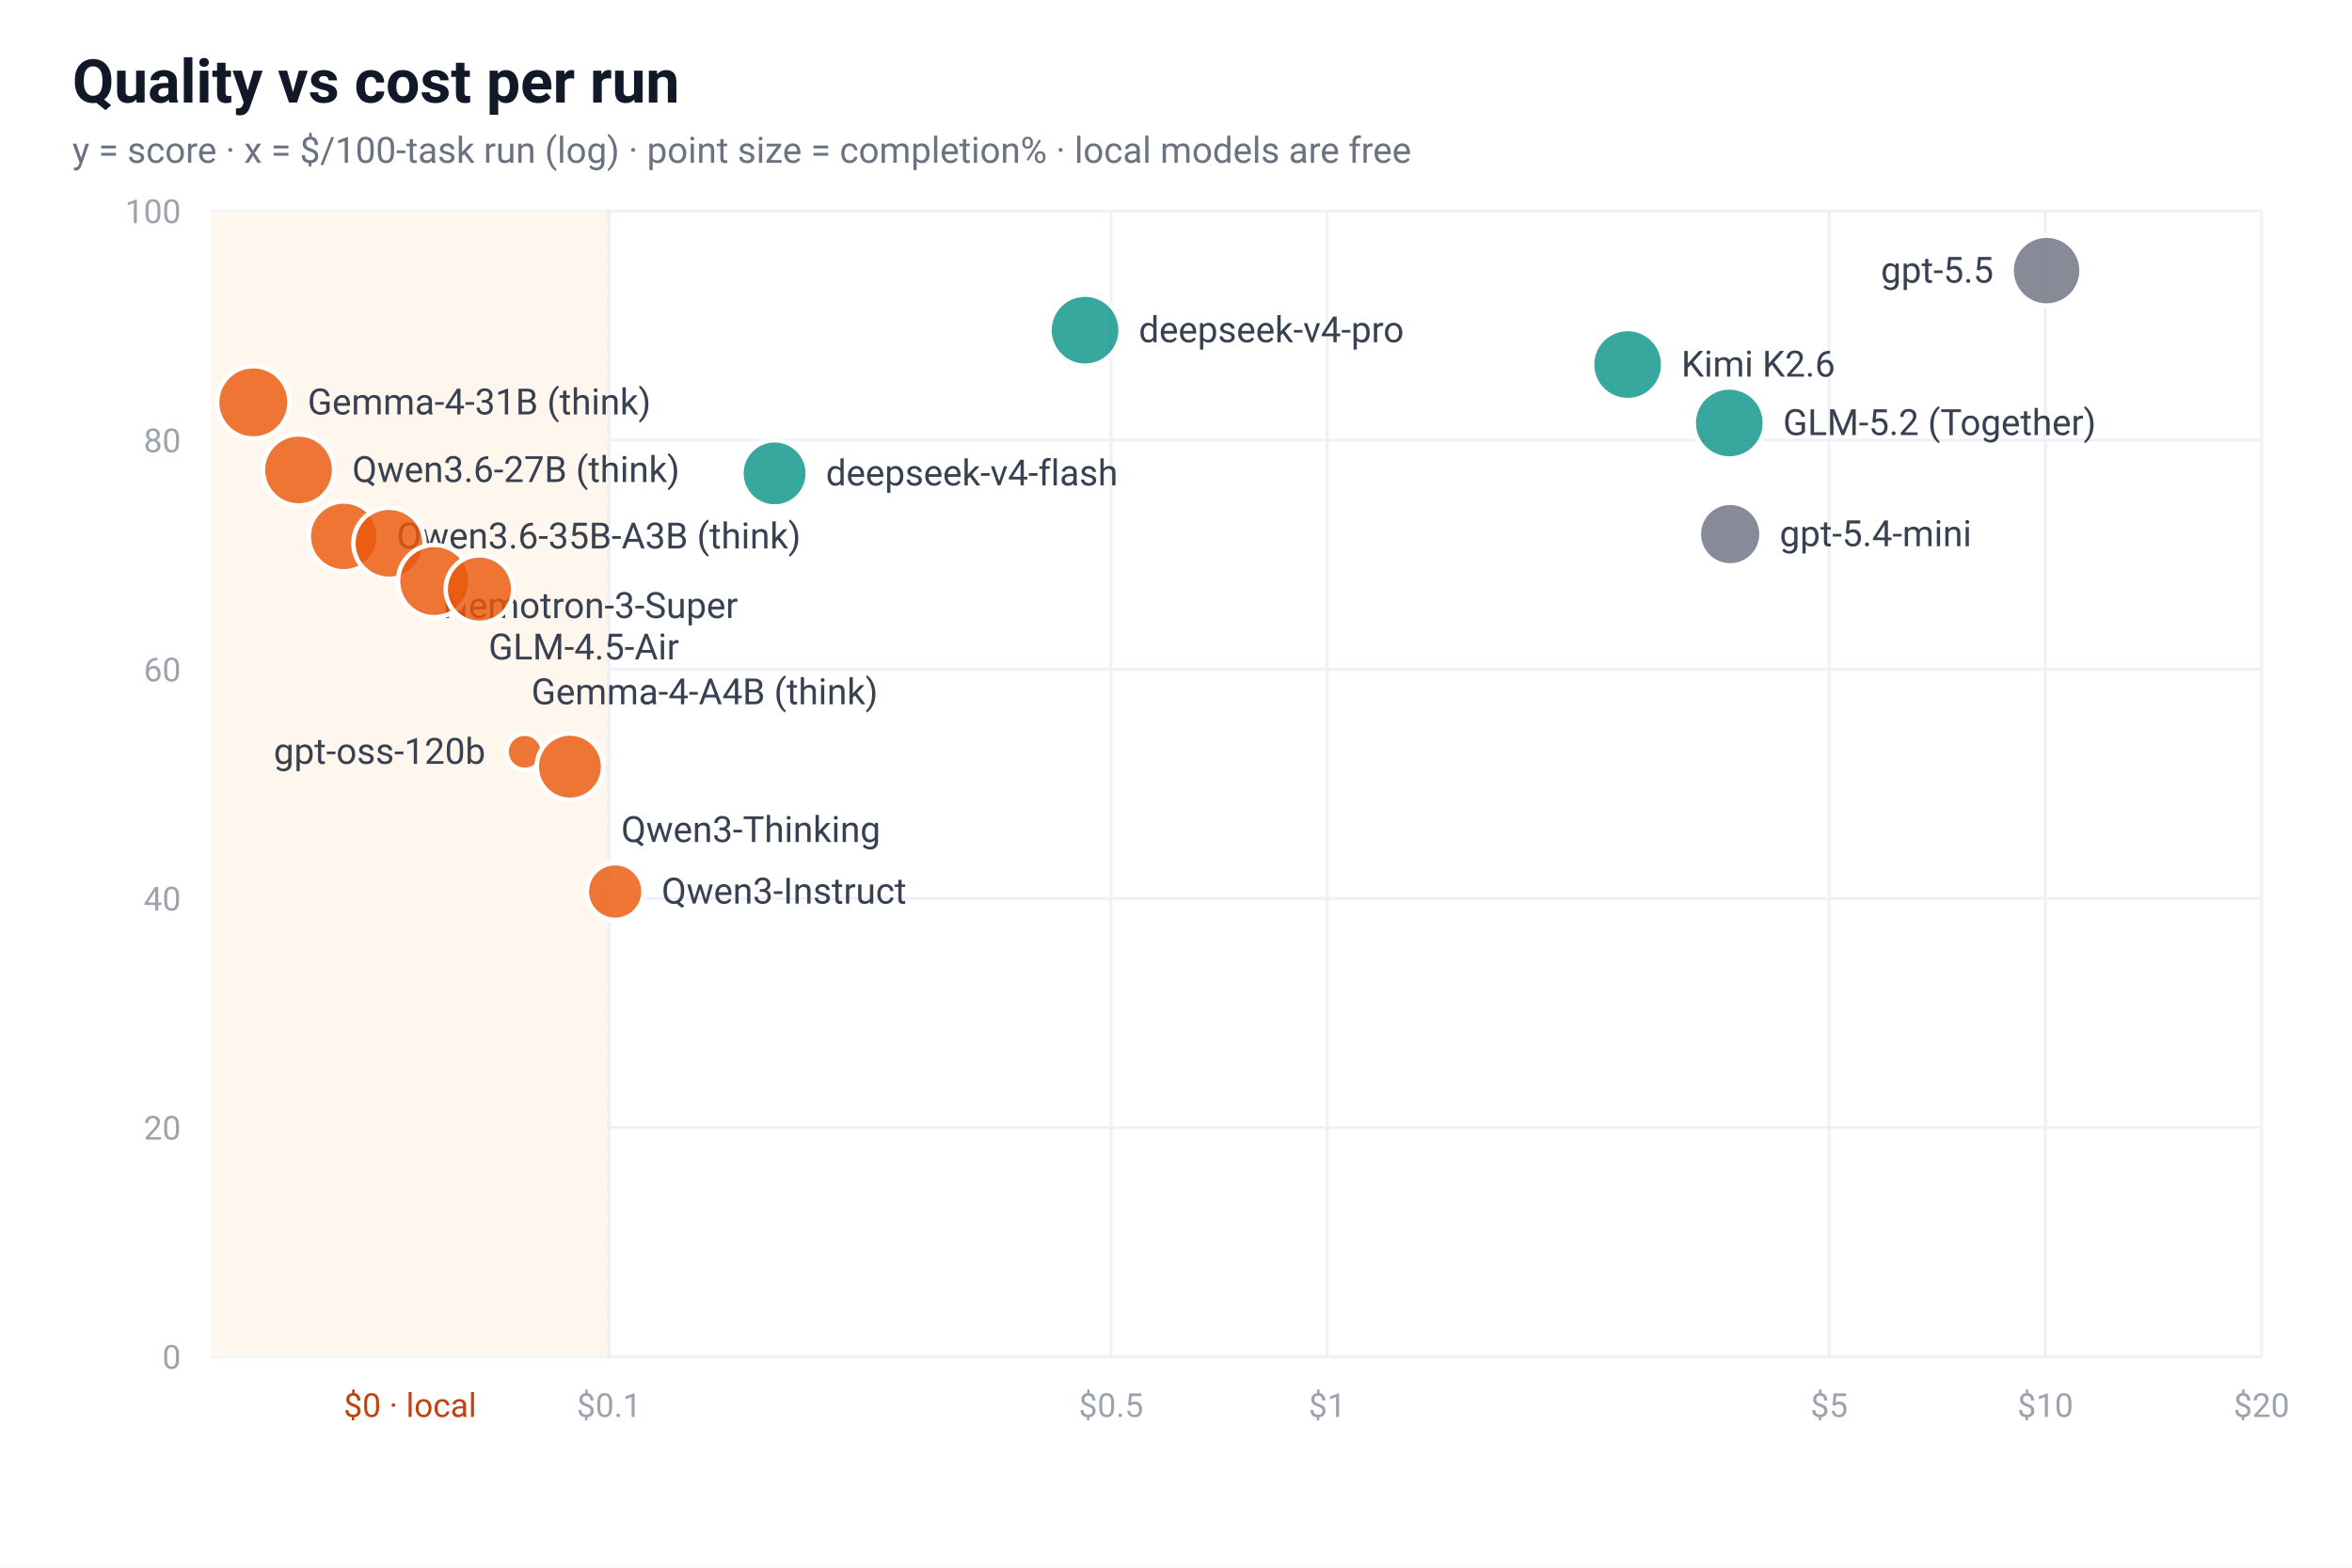
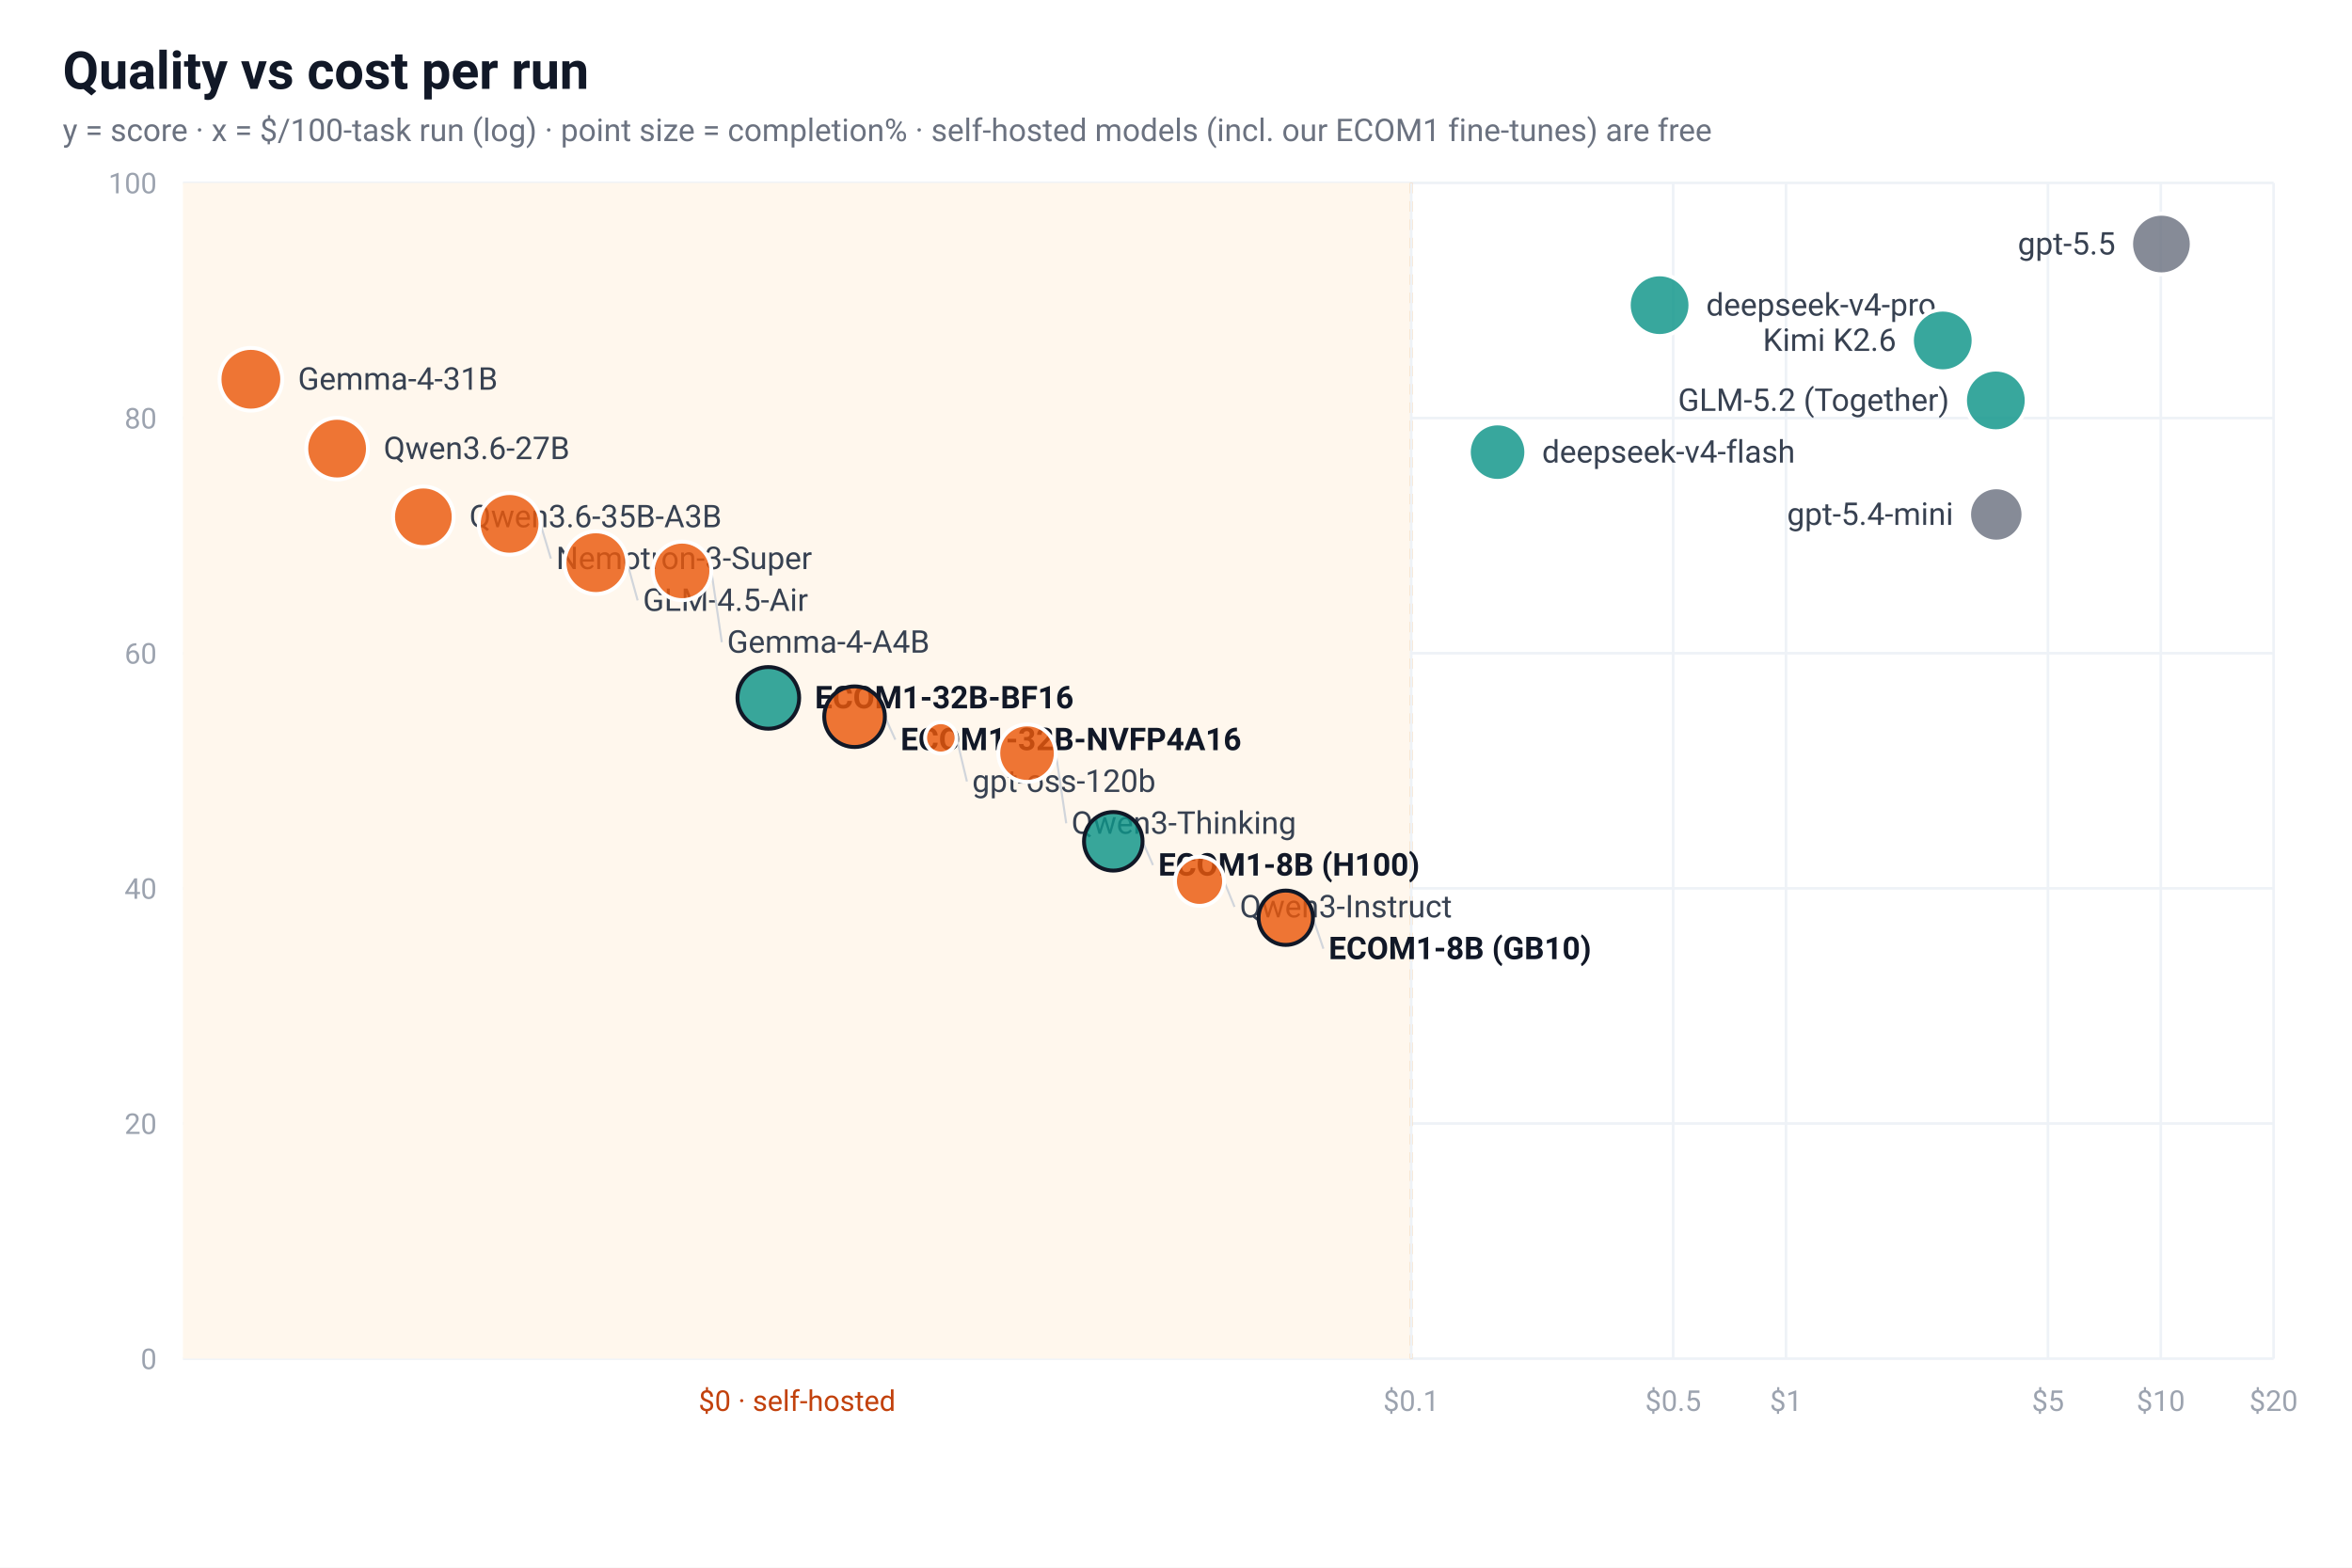
- <svg xmlns="http://www.w3.org/2000/svg" width="780" height="520" font-family="-apple-system,Segoe UI,Roboto,sans-serif">
-   <rect width="780" height="520" fill="#ffffff" />
+ <svg xmlns="http://www.w3.org/2000/svg" width="900" height="600" font-family="-apple-system,Segoe UI,Roboto,sans-serif">
+   <rect width="900" height="600" fill="#ffffff" />
  <text x="24" y="34" font-size="20" font-weight="700" fill="#111827">Quality vs cost per run</text>
-   <text x="24" y="54" font-size="12" fill="#6b7280">y = score · x = $/100-task run (log) · point size = completion% · local models are free</text>
-   <line x1="70" y1="450" x2="750" y2="450" stroke="#eef2f7" />
-   <text x="60" y="454" font-size="11" fill="#9ca3af" text-anchor="end">0</text>
-   <line x1="70" y1="374" x2="750" y2="374" stroke="#eef2f7" />
-   <text x="60" y="378" font-size="11" fill="#9ca3af" text-anchor="end">20</text>
-   <line x1="70" y1="298" x2="750" y2="298" stroke="#eef2f7" />
-   <text x="60" y="302" font-size="11" fill="#9ca3af" text-anchor="end">40</text>
-   <line x1="70" y1="222" x2="750" y2="222" stroke="#eef2f7" />
-   <text x="60" y="226" font-size="11" fill="#9ca3af" text-anchor="end">60</text>
-   <line x1="70" y1="146" x2="750" y2="146" stroke="#eef2f7" />
-   <text x="60" y="150" font-size="11" fill="#9ca3af" text-anchor="end">80</text>
-   <line x1="70" y1="70" x2="750" y2="70" stroke="#eef2f7" />
+   <text x="24" y="54" font-size="12" fill="#6b7280">y = score · x = $/100-task run (log) · point size = completion% · self-hosted models (incl. our ECOM1 fine-tunes) are free</text>
+   <line x1="70" y1="520" x2="870" y2="520" stroke="#eef2f7" />
+   <text x="60" y="524" font-size="11" fill="#9ca3af" text-anchor="end">0</text>
+   <line x1="70" y1="430" x2="870" y2="430" stroke="#eef2f7" />
+   <text x="60" y="434" font-size="11" fill="#9ca3af" text-anchor="end">20</text>
+   <line x1="70" y1="340" x2="870" y2="340" stroke="#eef2f7" />
+   <text x="60" y="344" font-size="11" fill="#9ca3af" text-anchor="end">40</text>
+   <line x1="70" y1="250" x2="870" y2="250" stroke="#eef2f7" />
+   <text x="60" y="254" font-size="11" fill="#9ca3af" text-anchor="end">60</text>
+   <line x1="70" y1="160" x2="870" y2="160" stroke="#eef2f7" />
+   <text x="60" y="164" font-size="11" fill="#9ca3af" text-anchor="end">80</text>
+   <line x1="70" y1="70" x2="870" y2="70" stroke="#eef2f7" />
  <text x="60" y="74" font-size="11" fill="#9ca3af" text-anchor="end">100</text>
-   <rect x="70" y="70" width="132" height="380" fill="#fff7ed" />
-   <line x1="202" y1="70" x2="202" y2="450" stroke="#fdba74" stroke-dasharray="4 3" />
-   <text x="136" y="470" font-size="11" fill="#c2410c" text-anchor="middle">$0 · local</text>
-   <line x1="202" y1="70" x2="202" y2="450" stroke="#eef2f7" />
-   <text x="202" y="470" font-size="11" fill="#9ca3af" text-anchor="middle">$0.1</text>
-   <line x1="368.463" y1="70" x2="368.463" y2="450" stroke="#eef2f7" />
-   <text x="368.463" y="470" font-size="11" fill="#9ca3af" text-anchor="middle">$0.5</text>
-   <line x1="440.154" y1="70" x2="440.154" y2="450" stroke="#eef2f7" />
-   <text x="440.154" y="470" font-size="11" fill="#9ca3af" text-anchor="middle">$1</text>
-   <line x1="606.617" y1="70" x2="606.617" y2="450" stroke="#eef2f7" />
-   <text x="606.617" y="470" font-size="11" fill="#9ca3af" text-anchor="middle">$5</text>
-   <line x1="678.308" y1="70" x2="678.308" y2="450" stroke="#eef2f7" />
-   <text x="678.308" y="470" font-size="11" fill="#9ca3af" text-anchor="middle">$10</text>
-   <line x1="750" y1="70" x2="750" y2="450" stroke="#eef2f7" />
-   <text x="750" y="470" font-size="11" fill="#9ca3af" text-anchor="middle">$20</text>
-   <circle cx="678.721" cy="89.76" r="11.6" fill="#6b7280" fill-opacity="0.82" stroke="#ffffff" stroke-width="1.5" />
-   <text x="661.121" y="93.76" font-size="12" fill="#374151" text-anchor="end">gpt-5.5</text>
-   <circle cx="359.839" cy="109.52" r="11.8" fill="#0d9488" fill-opacity="0.82" stroke="#ffffff" stroke-width="1.5" />
-   <text x="377.639" y="113.52" font-size="12" fill="#374151" text-anchor="start">deepseek-v4-pro</text>
-   <circle cx="539.774" cy="120.92" r="11.8" fill="#0d9488" fill-opacity="0.82" stroke="#ffffff" stroke-width="1.5" />
-   <text x="557.574" y="124.92" font-size="12" fill="#374151" text-anchor="start">Kimi K2.6</text>
-   <circle cx="84" cy="133.46" r="12" fill="#ea580c" fill-opacity="0.82" stroke="#ffffff" stroke-width="1.5" />
-   <text x="102" y="137.46" font-size="12" fill="#374151" text-anchor="start">Gemma-4-31B (think)</text>
-   <circle cx="573.498" cy="140.3" r="11.8" fill="#0d9488" fill-opacity="0.82" stroke="#ffffff" stroke-width="1.5" />
-   <text x="591.298" y="144.3" font-size="12" fill="#374151" text-anchor="start">GLM-5.2 (Together)</text>
-   <circle cx="99" cy="155.88" r="11.8" fill="#ea580c" fill-opacity="0.82" stroke="#ffffff" stroke-width="1.5" />
-   <text x="116.8" y="159.88" font-size="12" fill="#374151" text-anchor="start">Qwen3.6-27B (think)</text>
-   <circle cx="256.882" cy="157.02" r="11" fill="#0d9488" fill-opacity="0.82" stroke="#ffffff" stroke-width="1.5" />
-   <text x="273.882" y="161.02" font-size="12" fill="#374151" text-anchor="start">deepseek-v4-flash</text>
-   <circle cx="573.783" cy="177.16" r="10.4" fill="#6b7280" fill-opacity="0.82" stroke="#ffffff" stroke-width="1.5" />
-   <text x="590.183" y="181.16" font-size="12" fill="#374151" text-anchor="start">gpt-5.4-mini</text>
-   <circle cx="114" cy="177.92" r="11.6" fill="#ea580c" fill-opacity="0.82" stroke="#ffffff" stroke-width="1.5" />
-   <text x="131.6" y="181.92" font-size="12" fill="#374151" text-anchor="start">Qwen3.6-35B-A3B (think)</text>
-   <circle cx="129" cy="180.2" r="11.8" fill="#ea580c" fill-opacity="0.82" stroke="#ffffff" stroke-width="1.5" />
-   <text x="146.8" y="205" font-size="12" fill="#374151" text-anchor="start">Nemotron-3-Super</text>
-   <circle cx="144" cy="192.74" r="12" fill="#ea580c" fill-opacity="0.82" stroke="#ffffff" stroke-width="1.5" />
-   <text x="162" y="218.74" font-size="12" fill="#374151" text-anchor="start">GLM-4.5-Air</text>
-   <circle cx="159" cy="195.4" r="11.2" fill="#ea580c" fill-opacity="0.82" stroke="#ffffff" stroke-width="1.5" />
-   <text x="176.2" y="233.6" font-size="12" fill="#374151" text-anchor="start">Gemma-4-A4B (think)</text>
-   <circle cx="174" cy="249.36" r="6" fill="#ea580c" fill-opacity="0.82" stroke="#ffffff" stroke-width="1.5" />
-   <text x="161" y="253.36" font-size="12" fill="#374151" text-anchor="end">gpt-oss-120b</text>
-   <circle cx="189" cy="254.3" r="11" fill="#ea580c" fill-opacity="0.82" stroke="#ffffff" stroke-width="1.5" />
-   <text x="206" y="279.3" font-size="12" fill="#374151" text-anchor="start">Qwen3-Thinking</text>
-   <circle cx="204" cy="295.72" r="9.4" fill="#ea580c" fill-opacity="0.82" stroke="#ffffff" stroke-width="1.5" />
-   <text x="219.4" y="299.72" font-size="12" fill="#374151" text-anchor="start">Qwen3-Instruct</text>
+   <rect x="70" y="70" width="470" height="450" fill="#fff7ed" />
+   <line x1="540" y1="70" x2="540" y2="520" stroke="#fdba74" stroke-dasharray="4 3" />
+   <text x="305" y="540" font-size="11" fill="#c2410c" text-anchor="middle">$0 · self-hosted</text>
+   <line x1="540" y1="70" x2="540" y2="520" stroke="#eef2f7" />
+   <text x="540" y="540" font-size="11" fill="#9ca3af" text-anchor="middle">$0.1</text>
+   <line x1="640.242" y1="70" x2="640.242" y2="520" stroke="#eef2f7" />
+   <text x="640.242" y="540" font-size="11" fill="#9ca3af" text-anchor="middle">$0.5</text>
+   <line x1="683.414" y1="70" x2="683.414" y2="520" stroke="#eef2f7" />
+   <text x="683.414" y="540" font-size="11" fill="#9ca3af" text-anchor="middle">$1</text>
+   <line x1="783.656" y1="70" x2="783.656" y2="520" stroke="#eef2f7" />
+   <text x="783.656" y="540" font-size="11" fill="#9ca3af" text-anchor="middle">$5</text>
+   <line x1="826.828" y1="70" x2="826.828" y2="520" stroke="#eef2f7" />
+   <text x="826.828" y="540" font-size="11" fill="#9ca3af" text-anchor="middle">$10</text>
+   <line x1="870" y1="70" x2="870" y2="520" stroke="#eef2f7" />
+   <text x="870" y="540" font-size="11" fill="#9ca3af" text-anchor="middle">$20</text>
+   <circle cx="827.077" cy="93.4" r="11.6" fill="#6b7280" fill-opacity="0.82" stroke="#ffffff" stroke-width="1.5" />
+   <text x="809.477" y="97.4" font-size="12" fill="#374151" text-anchor="end">gpt-5.5</text>
+   <circle cx="635.049" cy="116.8" r="11.8" fill="#0d9488" fill-opacity="0.82" stroke="#ffffff" stroke-width="1.5" />
+   <text x="652.849" y="120.8" font-size="12" fill="#374151" text-anchor="start">deepseek-v4-pro</text>
+   <circle cx="743.404" cy="130.3" r="11.8" fill="#0d9488" fill-opacity="0.82" stroke="#ffffff" stroke-width="1.5" />
+   <text x="725.604" y="134.3" font-size="12" fill="#374151" text-anchor="end">Kimi K2.6</text>
+   <circle cx="96" cy="145.15" r="12" fill="#ea580c" fill-opacity="0.82" stroke="#ffffff" stroke-width="1.5" />
+   <text x="114" y="149.15" font-size="12" fill="#374151" text-anchor="start">Gemma-4-31B</text>
+   <circle cx="763.713" cy="153.25" r="11.8" fill="#0d9488" fill-opacity="0.82" stroke="#ffffff" stroke-width="1.5" />
+   <text x="745.913" y="157.25" font-size="12" fill="#374151" text-anchor="end">GLM-5.2 (Together)</text>
+   <circle cx="129" cy="171.7" r="11.8" fill="#ea580c" fill-opacity="0.82" stroke="#ffffff" stroke-width="1.5" />
+   <text x="146.8" y="175.7" font-size="12" fill="#374151" text-anchor="start">Qwen3.6-27B</text>
+   <circle cx="573.05" cy="173.05" r="11" fill="#0d9488" fill-opacity="0.82" stroke="#ffffff" stroke-width="1.5" />
+   <text x="590.05" y="177.05" font-size="12" fill="#374151" text-anchor="start">deepseek-v4-flash</text>
+   <circle cx="763.884" cy="196.9" r="10.4" fill="#6b7280" fill-opacity="0.82" stroke="#ffffff" stroke-width="1.5" />
+   <text x="747.484" y="200.9" font-size="12" fill="#374151" text-anchor="end">gpt-5.4-mini</text>
+   <circle cx="162" cy="197.8" r="11.6" fill="#ea580c" fill-opacity="0.82" stroke="#ffffff" stroke-width="1.5" />
+   <text x="179.6" y="201.8" font-size="12" fill="#374151" text-anchor="start">Qwen3.6-35B-A3B</text>
+   <line x1="206.8" y1="200.5" x2="210.8" y2="213.8" stroke="#d1d5db" stroke-width="0.8" />
+   <circle cx="195" cy="200.5" r="11.8" fill="#ea580c" fill-opacity="0.82" stroke="#ffffff" stroke-width="1.5" />
+   <text x="212.8" y="217.8" font-size="12" fill="#374151" text-anchor="start">Nemotron-3-Super</text>
+   <line x1="240" y1="215.35" x2="244" y2="229.8" stroke="#d1d5db" stroke-width="0.8" />
+   <circle cx="228" cy="215.35" r="12" fill="#ea580c" fill-opacity="0.82" stroke="#ffffff" stroke-width="1.5" />
+   <text x="246" y="233.8" font-size="12" fill="#374151" text-anchor="start">GLM-4.5-Air</text>
+   <line x1="272.2" y1="218.5" x2="276.2" y2="245.8" stroke="#d1d5db" stroke-width="0.8" />
+   <circle cx="261" cy="218.5" r="11.2" fill="#ea580c" fill-opacity="0.82" stroke="#ffffff" stroke-width="1.5" />
+   <text x="278.2" y="249.8" font-size="12" fill="#374151" text-anchor="start">Gemma-4-A4B</text>
+   <circle cx="294" cy="267.1" r="11.8" fill="#0d9488" fill-opacity="0.82" stroke="#111827" stroke-width="1.5" />
+   <text x="311.8" y="271.1" font-size="12" fill="#111827" text-anchor="start" font-weight="700">ECOM1-32B-BF16</text>
+   <line x1="338.6" y1="274.3" x2="342.6" y2="283.1" stroke="#d1d5db" stroke-width="0.8" />
+   <circle cx="327" cy="274.3" r="11.6" fill="#ea580c" fill-opacity="0.82" stroke="#111827" stroke-width="1.5" />
+   <text x="344.6" y="287.1" font-size="12" fill="#111827" text-anchor="start" font-weight="700">ECOM1-32B-NVFP4A16</text>
+   <line x1="366" y1="282.4" x2="370" y2="299.1" stroke="#d1d5db" stroke-width="0.8" />
+   <circle cx="360" cy="282.4" r="6" fill="#ea580c" fill-opacity="0.82" stroke="#ffffff" stroke-width="1.5" />
+   <text x="372" y="303.1" font-size="12" fill="#374151" text-anchor="start">gpt-oss-120b</text>
+   <line x1="404" y1="288.25" x2="408" y2="315.1" stroke="#d1d5db" stroke-width="0.8" />
+   <circle cx="393" cy="288.25" r="11" fill="#ea580c" fill-opacity="0.82" stroke="#ffffff" stroke-width="1.5" />
+   <text x="410" y="319.1" font-size="12" fill="#374151" text-anchor="start">Qwen3-Thinking</text>
+   <line x1="437.2" y1="322" x2="441.2" y2="331.1" stroke="#d1d5db" stroke-width="0.8" />
+   <circle cx="426" cy="322" r="11.2" fill="#0d9488" fill-opacity="0.82" stroke="#111827" stroke-width="1.5" />
+   <text x="443.2" y="335.1" font-size="12" fill="#111827" text-anchor="start" font-weight="700">ECOM1-8B (H100)</text>
+   <line x1="468.4" y1="337.3" x2="472.4" y2="347.1" stroke="#d1d5db" stroke-width="0.8" />
+   <circle cx="459" cy="337.3" r="9.4" fill="#ea580c" fill-opacity="0.82" stroke="#ffffff" stroke-width="1.5" />
+   <text x="474.4" y="351.1" font-size="12" fill="#374151" text-anchor="start">Qwen3-Instruct</text>
+   <line x1="502.4" y1="351.25" x2="506.4" y2="363.1" stroke="#d1d5db" stroke-width="0.8" />
+   <circle cx="492" cy="351.25" r="10.4" fill="#ea580c" fill-opacity="0.82" stroke="#111827" stroke-width="1.5" />
+   <text x="508.4" y="367.1" font-size="12" fill="#111827" text-anchor="start" font-weight="700">ECOM1-8B (GB10)</text>
</svg>
